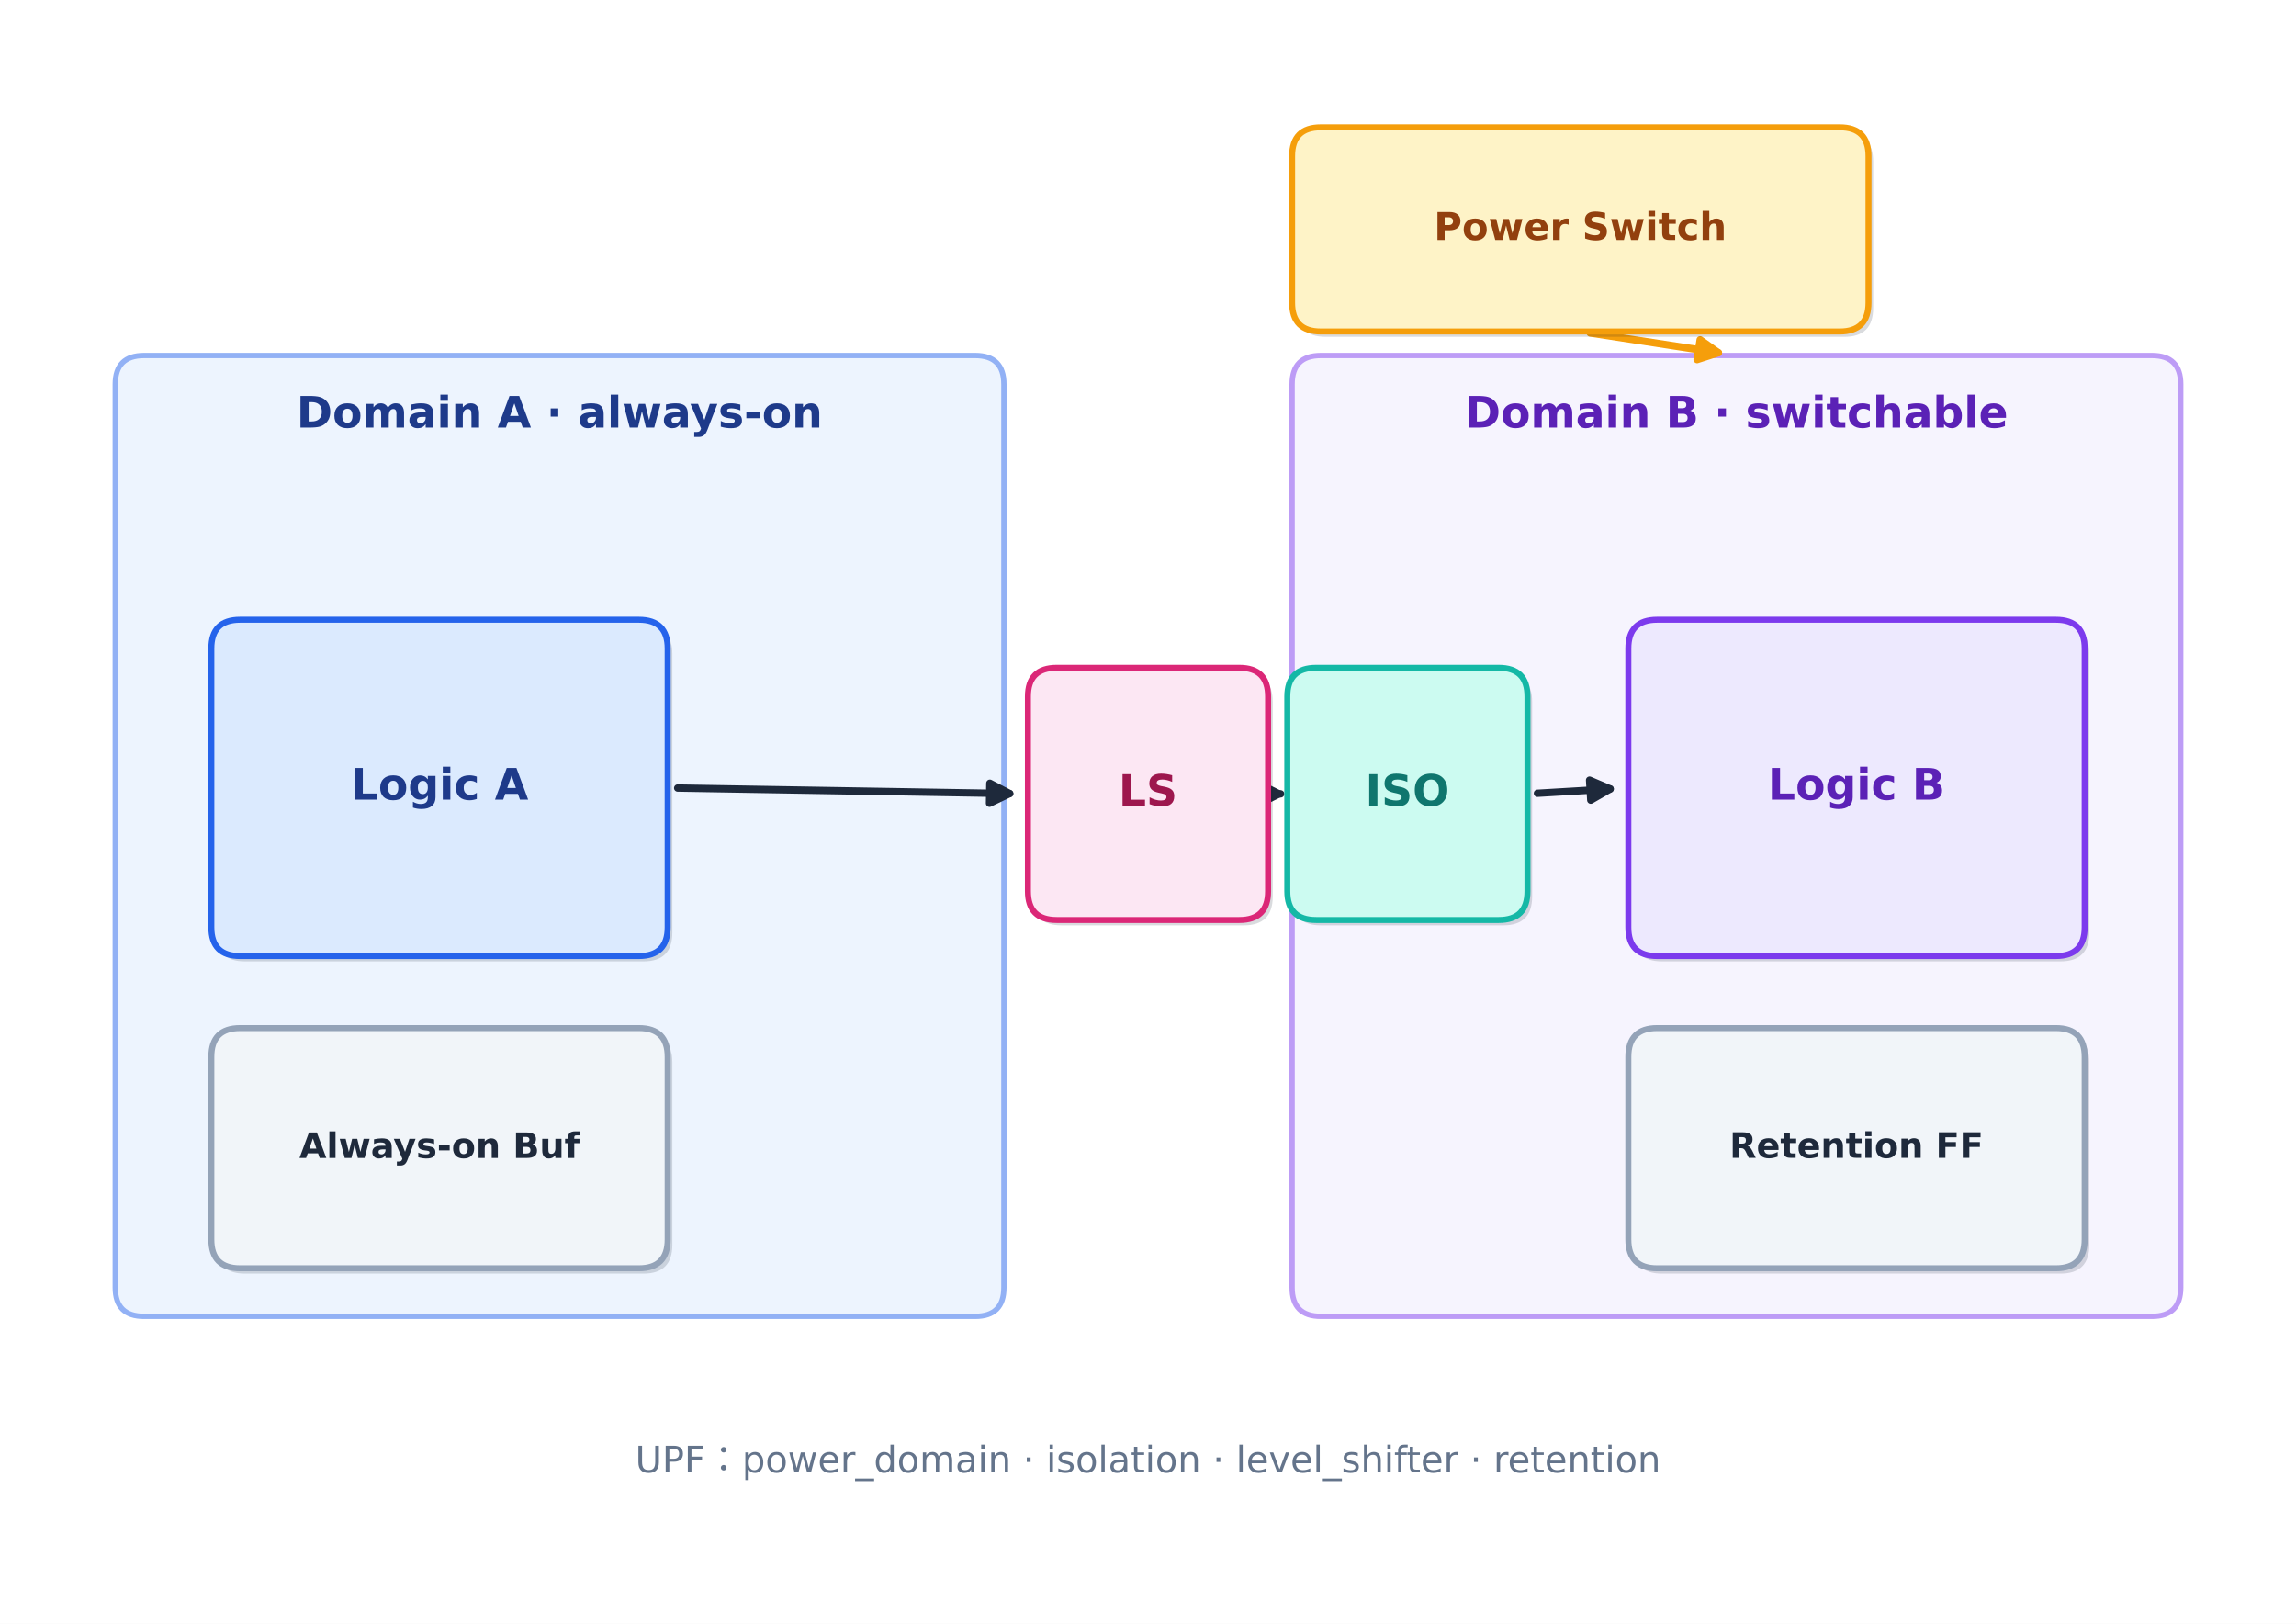
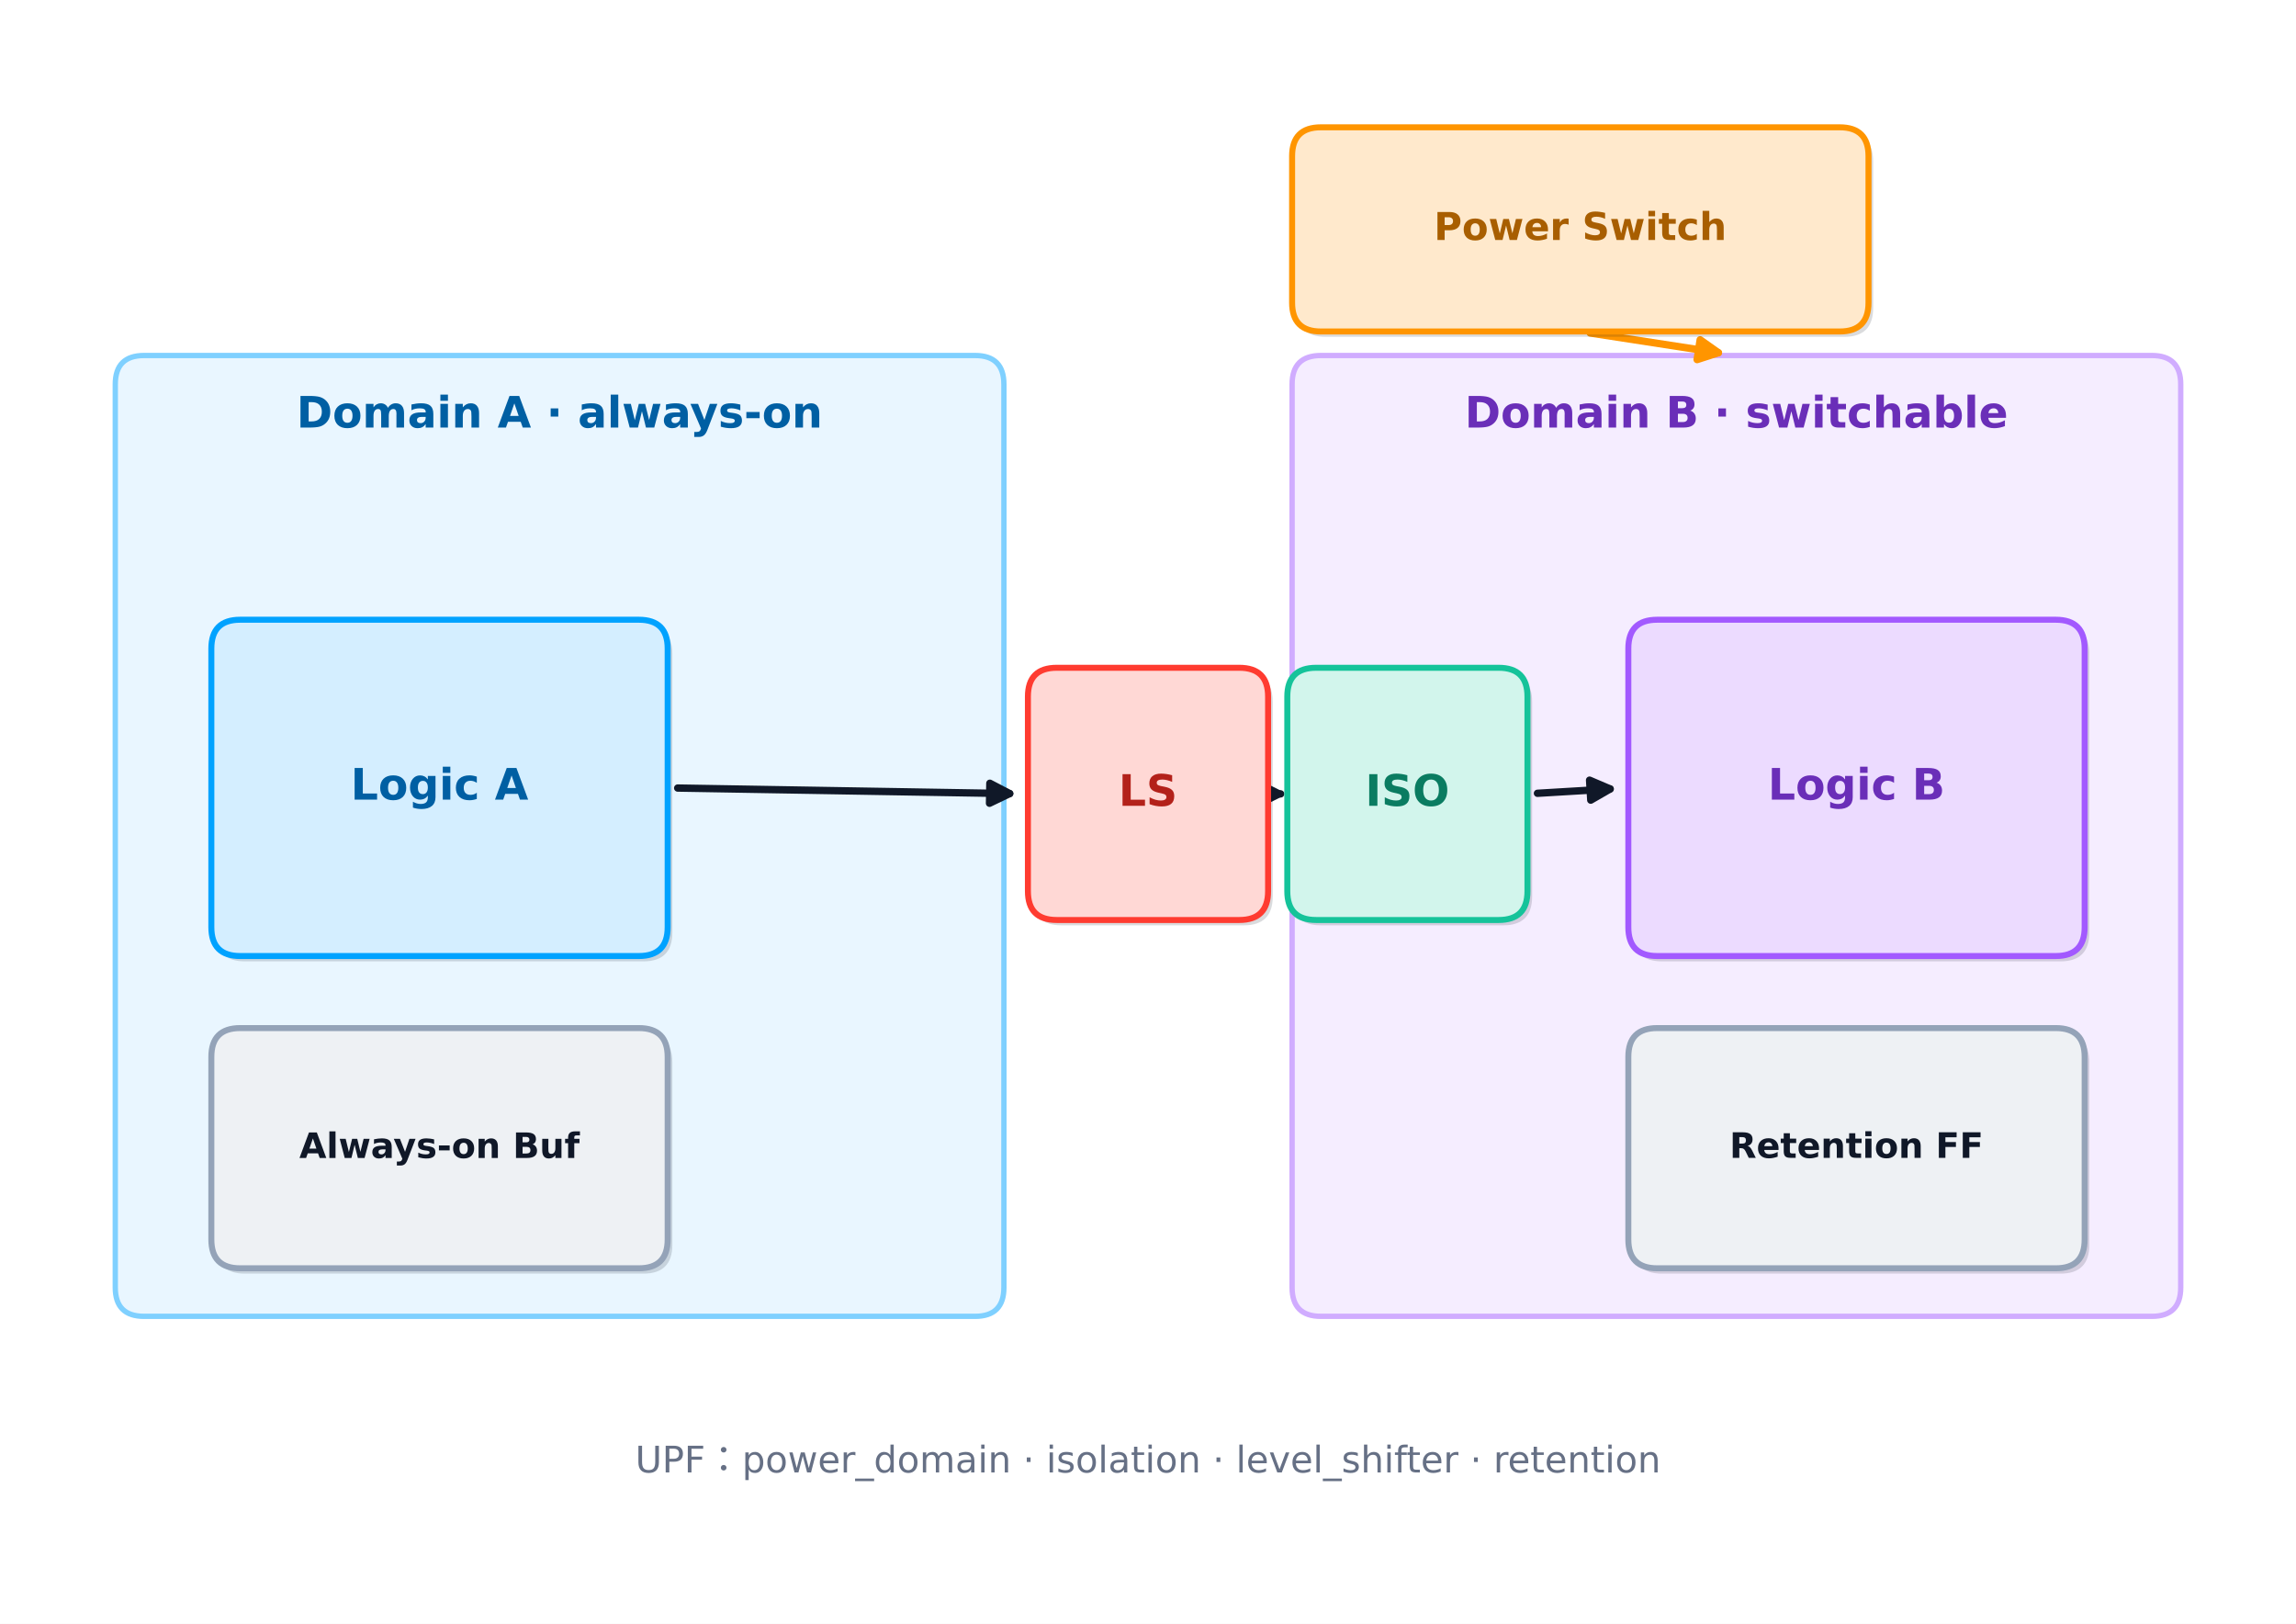
<svg xmlns="http://www.w3.org/2000/svg" width="688.32pt" height="486.72pt" viewBox="0 0 688.32 486.72" version="1.1">
  <defs>
    <style type="text/css">*{stroke-linejoin: round; stroke-linecap: butt}</style>
  </defs>
  <g id="figure_1">
    <g id="patch_1">
      <path d="M 0 486.72  L 688.32 486.72  L 688.32 0  L 0 0  z " style="fill: #ffffff" />
    </g>
    <g id="axes_1">
      <g id="patch_2">
-         <path d="M 5.76 480.96  L 682.56 480.96  L 682.56 5.76  L 5.76 5.76  z " clip-path="url(#p4259ba4e4d)" style="fill: #ffffff" />
+         <path d="M 5.76 480.96  L 682.56 480.96  L 682.56 5.76  L 5.76 5.76  z " clip-path="url(#pe1bb7f6e51)" style="fill: #ffffff" />
      </g>
      <g id="patch_3">
-         <path d="M 43.2 394.56  L 292.32 394.56  Q 300.96 394.56 300.96 385.92  L 300.96 115.2  Q 300.96 106.56 292.32 106.56  L 43.2 106.56  Q 34.56 106.56 34.56 115.2  L 34.56 385.92  Q 34.56 394.56 43.2 394.56  z " clip-path="url(#p4259ba4e4d)" style="fill: #dbeafe; opacity: 0.5; stroke: #2563eb; stroke-width: 1.6; stroke-linejoin: miter" />
+         <path d="M 43.2 394.56  L 292.32 394.56  Q 300.96 394.56 300.96 385.92  L 300.96 115.2  Q 300.96 106.56 292.32 106.56  L 43.2 106.56  Q 34.56 106.56 34.56 115.2  L 34.56 385.92  Q 34.56 394.56 43.2 394.56  z " clip-path="url(#pe1bb7f6e51)" style="fill: #d4eeff; opacity: 0.5; stroke: #00a2ff; stroke-width: 1.6; stroke-linejoin: miter" />
      </g>
      <g id="patch_4">
-         <path d="M 396 394.56  L 645.12 394.56  Q 653.76 394.56 653.76 385.92  L 653.76 115.2  Q 653.76 106.56 645.12 106.56  L 396 106.56  Q 387.36 106.56 387.36 115.2  L 387.36 385.92  Q 387.36 394.56 396 394.56  z " clip-path="url(#p4259ba4e4d)" style="fill: #ede9fe; opacity: 0.5; stroke: #7c3aed; stroke-width: 1.6; stroke-linejoin: miter" />
+         <path d="M 396 394.56  L 645.12 394.56  Q 653.76 394.56 653.76 385.92  L 653.76 115.2  Q 653.76 106.56 645.12 106.56  L 396 106.56  Q 387.36 106.56 387.36 115.2  L 387.36 385.92  Q 387.36 394.56 396 394.56  z " clip-path="url(#pe1bb7f6e51)" style="fill: #ecdbff; opacity: 0.5; stroke: #a259ff; stroke-width: 1.6; stroke-linejoin: miter" />
      </g>
      <g id="text_1">
-         <text style="font-weight: 700; font-size: 13px; font-family: 'Microsoft YaHei', 'Microsoft YaHei UI', 'SimHei', 'Segoe UI', 'DejaVu Sans', sans-serif; text-anchor: middle; fill: #1e3a8a" x="167.76" y="128.16" transform="rotate(-0 167.76 128.16)">Domain A · always-on</text>
+         <text style="font-weight: 700; font-size: 13px; font-family: 'Microsoft YaHei', 'Microsoft YaHei UI', 'SimHei', 'Segoe UI', 'DejaVu Sans', sans-serif; text-anchor: middle; fill: #005fa3" x="167.76" y="128.16" transform="rotate(-0 167.76 128.16)">Domain A · always-on</text>
      </g>
      <g id="text_2">
-         <text style="font-weight: 700; font-size: 13px; font-family: 'Microsoft YaHei', 'Microsoft YaHei UI', 'SimHei', 'Segoe UI', 'DejaVu Sans', sans-serif; text-anchor: middle; fill: #5b21b6" x="520.56" y="128.16" transform="rotate(-0 520.56 128.16)">Domain B · switchable</text>
+         <text style="font-weight: 700; font-size: 13px; font-family: 'Microsoft YaHei', 'Microsoft YaHei UI', 'SimHei', 'Segoe UI', 'DejaVu Sans', sans-serif; text-anchor: middle; fill: #6a2eb8" x="520.56" y="128.16" transform="rotate(-0 520.56 128.16)">Domain B · switchable</text>
      </g>
      <g id="patch_5">
-         <path d="M 203.163 236.21  Q 254.16 237.06 302.698 237.869  " clip-path="url(#p4259ba4e4d)" style="fill: none; stroke: #1e293b; stroke-width: 2.2; stroke-linecap: round" />
-         <path d="M 296.749 234.769  L 302.698 237.869  L 296.649 240.769  z " clip-path="url(#p4259ba4e4d)" style="fill: #1e293b; stroke: #1e293b; stroke-width: 2.2; stroke-linecap: round" />
+         <path d="M 203.163 236.21  Q 254.16 237.06 302.698 237.869  " clip-path="url(#pe1bb7f6e51)" style="fill: none; stroke: #101828; stroke-width: 2.2; stroke-linecap: round" />
+         <path d="M 296.749 234.769  L 302.698 237.869  L 296.649 240.769  z " clip-path="url(#pe1bb7f6e51)" style="fill: #101828; stroke: #101828; stroke-width: 2.2; stroke-linecap: round" />
      </g>
      <g id="patch_6">
-         <path d="M 383.161 237.96  Q 384.54 237.96 383.46 237.96  " clip-path="url(#p4259ba4e4d)" style="fill: none; stroke: #1e293b; stroke-width: 2.2; stroke-linecap: round" />
-         <path d="M 377.46 234.96  L 383.46 237.96  L 377.46 240.96  z " clip-path="url(#p4259ba4e4d)" style="fill: #1e293b; stroke: #1e293b; stroke-width: 2.2; stroke-linecap: round" />
+         <path d="M 383.161 237.96  Q 384.54 237.96 383.46 237.96  " clip-path="url(#pe1bb7f6e51)" style="fill: none; stroke: #101828; stroke-width: 2.2; stroke-linecap: round" />
+         <path d="M 377.46 234.96  L 383.46 237.96  L 377.46 240.96  z " clip-path="url(#pe1bb7f6e51)" style="fill: #101828; stroke: #101828; stroke-width: 2.2; stroke-linecap: round" />
      </g>
      <g id="patch_7">
-         <path d="M 460.914 237.782  Q 473.039 237.06 482.708 236.485  " clip-path="url(#p4259ba4e4d)" style="fill: none; stroke: #1e293b; stroke-width: 2.2; stroke-linecap: round" />
-         <path d="M 476.54 233.846  L 482.708 236.485  L 476.897 239.836  z " clip-path="url(#p4259ba4e4d)" style="fill: #1e293b; stroke: #1e293b; stroke-width: 2.2; stroke-linecap: round" />
+         <path d="M 460.914 237.782  Q 473.039 237.06 482.708 236.485  " clip-path="url(#pe1bb7f6e51)" style="fill: none; stroke: #101828; stroke-width: 2.2; stroke-linecap: round" />
+         <path d="M 476.54 233.846  L 482.708 236.485  L 476.897 239.836  z " clip-path="url(#pe1bb7f6e51)" style="fill: #101828; stroke: #101828; stroke-width: 2.2; stroke-linecap: round" />
      </g>
      <g id="patch_8">
-         <path d="M 476.728 99.817  Q 497.16 102.96 515.162 105.73  " clip-path="url(#p4259ba4e4d)" style="fill: none; stroke: #f59e0b; stroke-width: 2.2; stroke-linecap: round" />
-         <path d="M 509.688 101.852  L 515.162 105.73  L 508.776 107.782  z " clip-path="url(#p4259ba4e4d)" style="fill: #f59e0b; stroke: #f59e0b; stroke-width: 2.2; stroke-linecap: round" />
+         <path d="M 476.728 99.817  Q 497.16 102.96 515.162 105.73  " clip-path="url(#pe1bb7f6e51)" style="fill: none; stroke: #ff9500; stroke-width: 2.2; stroke-linecap: round" />
+         <path d="M 509.688 101.852  L 515.162 105.73  L 508.776 107.782  z " clip-path="url(#pe1bb7f6e51)" style="fill: #ff9500; stroke: #ff9500; stroke-width: 2.2; stroke-linecap: round" />
      </g>
      <g id="text_3">
-         <text style="font-size: 11px; font-family: 'Microsoft YaHei', 'Microsoft YaHei UI', 'SimHei', 'Segoe UI', 'DejaVu Sans', sans-serif; text-anchor: middle; fill: #64748b" x="344.16" y="441.36" transform="rotate(-0 344.16 441.36)">UPF：power_domain · isolation · level_shifter · retention</text>
+         <text style="font-size: 11px; font-family: 'Microsoft YaHei', 'Microsoft YaHei UI', 'SimHei', 'Segoe UI', 'DejaVu Sans', sans-serif; text-anchor: middle; fill: #667085" x="344.16" y="441.36" transform="rotate(-0 344.16 441.36)">UPF：power_domain · isolation · level_shifter · retention</text>
      </g>
      <g id="patch_9">
-         <path d="M 73.4 288.16  L 192.92 288.16  Q 201.56 288.16 201.56 279.52  L 201.56 196  Q 201.56 187.36 192.92 187.36  L 73.4 187.36  Q 64.76 187.36 64.76 196  L 64.76 279.52  Q 64.76 288.16 73.4 288.16  z " clip-path="url(#p4259ba4e4d)" style="fill: #0f172a; opacity: 0.16" />
-         <path d="M 72 286.56  L 191.52 286.56  Q 200.16 286.56 200.16 277.92  L 200.16 194.4  Q 200.16 185.76 191.52 185.76  L 72 185.76  Q 63.36 185.76 63.36 194.4  L 63.36 277.92  Q 63.36 286.56 72 286.56  z " clip-path="url(#p4259ba4e4d)" style="fill: #dbeafe; stroke: #2563eb; stroke-width: 1.8; stroke-linejoin: miter" />
+         <path d="M 73.4 288.16  L 192.92 288.16  Q 201.56 288.16 201.56 279.52  L 201.56 196  Q 201.56 187.36 192.92 187.36  L 73.4 187.36  Q 64.76 187.36 64.76 196  L 64.76 279.52  Q 64.76 288.16 73.4 288.16  z " clip-path="url(#pe1bb7f6e51)" style="fill: #101828; opacity: 0.16" />
+         <path d="M 72 286.56  L 191.52 286.56  Q 200.16 286.56 200.16 277.92  L 200.16 194.4  Q 200.16 185.76 191.52 185.76  L 72 185.76  Q 63.36 185.76 63.36 194.4  L 63.36 277.92  Q 63.36 286.56 72 286.56  z " clip-path="url(#pe1bb7f6e51)" style="fill: #d4eeff; stroke: #00a2ff; stroke-width: 1.8; stroke-linejoin: miter" />
      </g>
      <g id="patch_10">
-         <path d="M 73.4 381.76  L 192.92 381.76  Q 201.56 381.76 201.56 373.12  L 201.56 318.4  Q 201.56 309.76 192.92 309.76  L 73.4 309.76  Q 64.76 309.76 64.76 318.4  L 64.76 373.12  Q 64.76 381.76 73.4 381.76  z " clip-path="url(#p4259ba4e4d)" style="fill: #0f172a; opacity: 0.16" />
-         <path d="M 72 380.16  L 191.52 380.16  Q 200.16 380.16 200.16 371.52  L 200.16 316.8  Q 200.16 308.16 191.52 308.16  L 72 308.16  Q 63.36 308.16 63.36 316.8  L 63.36 371.52  Q 63.36 380.16 72 380.16  z " clip-path="url(#p4259ba4e4d)" style="fill: #f1f5f9; stroke: #94a3b8; stroke-width: 1.8; stroke-linejoin: miter" />
+         <path d="M 73.4 381.76  L 192.92 381.76  Q 201.56 381.76 201.56 373.12  L 201.56 318.4  Q 201.56 309.76 192.92 309.76  L 73.4 309.76  Q 64.76 309.76 64.76 318.4  L 64.76 373.12  Q 64.76 381.76 73.4 381.76  z " clip-path="url(#pe1bb7f6e51)" style="fill: #101828; opacity: 0.16" />
+         <path d="M 72 380.16  L 191.52 380.16  Q 200.16 380.16 200.16 371.52  L 200.16 316.8  Q 200.16 308.16 191.52 308.16  L 72 308.16  Q 63.36 308.16 63.36 316.8  L 63.36 371.52  Q 63.36 380.16 72 380.16  z " clip-path="url(#pe1bb7f6e51)" style="fill: #eef1f4; stroke: #94a3b8; stroke-width: 1.8; stroke-linejoin: miter" />
      </g>
      <g id="patch_11">
-         <path d="M 498.2 288.16  L 617.72 288.16  Q 626.36 288.16 626.36 279.52  L 626.36 196  Q 626.36 187.36 617.72 187.36  L 498.2 187.36  Q 489.56 187.36 489.56 196  L 489.56 279.52  Q 489.56 288.16 498.2 288.16  z " clip-path="url(#p4259ba4e4d)" style="fill: #0f172a; opacity: 0.16" />
-         <path d="M 496.8 286.56  L 616.32 286.56  Q 624.96 286.56 624.96 277.92  L 624.96 194.4  Q 624.96 185.76 616.32 185.76  L 496.8 185.76  Q 488.16 185.76 488.16 194.4  L 488.16 277.92  Q 488.16 286.56 496.8 286.56  z " clip-path="url(#p4259ba4e4d)" style="fill: #ede9fe; stroke: #7c3aed; stroke-width: 1.8; stroke-linejoin: miter" />
+         <path d="M 498.2 288.16  L 617.72 288.16  Q 626.36 288.16 626.36 279.52  L 626.36 196  Q 626.36 187.36 617.72 187.36  L 498.2 187.36  Q 489.56 187.36 489.56 196  L 489.56 279.52  Q 489.56 288.16 498.2 288.16  z " clip-path="url(#pe1bb7f6e51)" style="fill: #101828; opacity: 0.16" />
+         <path d="M 496.8 286.56  L 616.32 286.56  Q 624.96 286.56 624.96 277.92  L 624.96 194.4  Q 624.96 185.76 616.32 185.76  L 496.8 185.76  Q 488.16 185.76 488.16 194.4  L 488.16 277.92  Q 488.16 286.56 496.8 286.56  z " clip-path="url(#pe1bb7f6e51)" style="fill: #ecdbff; stroke: #a259ff; stroke-width: 1.8; stroke-linejoin: miter" />
      </g>
      <g id="patch_12">
-         <path d="M 498.2 381.76  L 617.72 381.76  Q 626.36 381.76 626.36 373.12  L 626.36 318.4  Q 626.36 309.76 617.72 309.76  L 498.2 309.76  Q 489.56 309.76 489.56 318.4  L 489.56 373.12  Q 489.56 381.76 498.2 381.76  z " clip-path="url(#p4259ba4e4d)" style="fill: #0f172a; opacity: 0.16" />
-         <path d="M 496.8 380.16  L 616.32 380.16  Q 624.96 380.16 624.96 371.52  L 624.96 316.8  Q 624.96 308.16 616.32 308.16  L 496.8 308.16  Q 488.16 308.16 488.16 316.8  L 488.16 371.52  Q 488.16 380.16 496.8 380.16  z " clip-path="url(#p4259ba4e4d)" style="fill: #f1f5f9; stroke: #94a3b8; stroke-width: 1.8; stroke-linejoin: miter" />
+         <path d="M 498.2 381.76  L 617.72 381.76  Q 626.36 381.76 626.36 373.12  L 626.36 318.4  Q 626.36 309.76 617.72 309.76  L 498.2 309.76  Q 489.56 309.76 489.56 318.4  L 489.56 373.12  Q 489.56 381.76 498.2 381.76  z " clip-path="url(#pe1bb7f6e51)" style="fill: #101828; opacity: 0.16" />
+         <path d="M 496.8 380.16  L 616.32 380.16  Q 624.96 380.16 624.96 371.52  L 624.96 316.8  Q 624.96 308.16 616.32 308.16  L 496.8 308.16  Q 488.16 308.16 488.16 316.8  L 488.16 371.52  Q 488.16 380.16 496.8 380.16  z " clip-path="url(#pe1bb7f6e51)" style="fill: #eef1f4; stroke: #94a3b8; stroke-width: 1.8; stroke-linejoin: miter" />
      </g>
      <g id="patch_13">
-         <path d="M 318.2 277.36  L 372.92 277.36  Q 381.56 277.36 381.56 268.72  L 381.56 210.4  Q 381.56 201.76 372.92 201.76  L 318.2 201.76  Q 309.56 201.76 309.56 210.4  L 309.56 268.72  Q 309.56 277.36 318.2 277.36  z " clip-path="url(#p4259ba4e4d)" style="fill: #0f172a; opacity: 0.16" />
-         <path d="M 316.8 275.76  L 371.52 275.76  Q 380.16 275.76 380.16 267.12  L 380.16 208.8  Q 380.16 200.16 371.52 200.16  L 316.8 200.16  Q 308.16 200.16 308.16 208.8  L 308.16 267.12  Q 308.16 275.76 316.8 275.76  z " clip-path="url(#p4259ba4e4d)" style="fill: #fce7f3; stroke: #db2777; stroke-width: 1.8; stroke-linejoin: miter" />
+         <path d="M 318.2 277.36  L 372.92 277.36  Q 381.56 277.36 381.56 268.72  L 381.56 210.4  Q 381.56 201.76 372.92 201.76  L 318.2 201.76  Q 309.56 201.76 309.56 210.4  L 309.56 268.72  Q 309.56 277.36 318.2 277.36  z " clip-path="url(#pe1bb7f6e51)" style="fill: #101828; opacity: 0.16" />
+         <path d="M 316.8 275.76  L 371.52 275.76  Q 380.16 275.76 380.16 267.12  L 380.16 208.8  Q 380.16 200.16 371.52 200.16  L 316.8 200.16  Q 308.16 200.16 308.16 208.8  L 308.16 267.12  Q 308.16 275.76 316.8 275.76  z " clip-path="url(#pe1bb7f6e51)" style="fill: #ffd8d5; stroke: #ff3b30; stroke-width: 1.8; stroke-linejoin: miter" />
      </g>
      <g id="patch_14">
-         <path d="M 395.96 277.36  L 450.68 277.36  Q 459.32 277.36 459.32 268.72  L 459.32 210.4  Q 459.32 201.76 450.68 201.76  L 395.96 201.76  Q 387.32 201.76 387.32 210.4  L 387.32 268.72  Q 387.32 277.36 395.96 277.36  z " clip-path="url(#p4259ba4e4d)" style="fill: #0f172a; opacity: 0.16" />
-         <path d="M 394.56 275.76  L 449.28 275.76  Q 457.92 275.76 457.92 267.12  L 457.92 208.8  Q 457.92 200.16 449.28 200.16  L 394.56 200.16  Q 385.92 200.16 385.92 208.8  L 385.92 267.12  Q 385.92 275.76 394.56 275.76  z " clip-path="url(#p4259ba4e4d)" style="fill: #ccfbf1; stroke: #14b8a6; stroke-width: 1.8; stroke-linejoin: miter" />
+         <path d="M 395.96 277.36  L 450.68 277.36  Q 459.32 277.36 459.32 268.72  L 459.32 210.4  Q 459.32 201.76 450.68 201.76  L 395.96 201.76  Q 387.32 201.76 387.32 210.4  L 387.32 268.72  Q 387.32 277.36 395.96 277.36  z " clip-path="url(#pe1bb7f6e51)" style="fill: #101828; opacity: 0.16" />
+         <path d="M 394.56 275.76  L 449.28 275.76  Q 457.92 275.76 457.92 267.12  L 457.92 208.8  Q 457.92 200.16 449.28 200.16  L 394.56 200.16  Q 385.92 200.16 385.92 208.8  L 385.92 267.12  Q 385.92 275.76 394.56 275.76  z " clip-path="url(#pe1bb7f6e51)" style="fill: #d2f5ec; stroke: #15c39a; stroke-width: 1.8; stroke-linejoin: miter" />
      </g>
      <g id="patch_15">
-         <path d="M 397.4 100.96  L 552.92 100.96  Q 561.56 100.96 561.56 92.32  L 561.56 48.4  Q 561.56 39.76 552.92 39.76  L 397.4 39.76  Q 388.76 39.76 388.76 48.4  L 388.76 92.32  Q 388.76 100.96 397.4 100.96  z " clip-path="url(#p4259ba4e4d)" style="fill: #0f172a; opacity: 0.16" />
-         <path d="M 396 99.36  L 551.52 99.36  Q 560.16 99.36 560.16 90.72  L 560.16 46.8  Q 560.16 38.16 551.52 38.16  L 396 38.16  Q 387.36 38.16 387.36 46.8  L 387.36 90.72  Q 387.36 99.36 396 99.36  z " clip-path="url(#p4259ba4e4d)" style="fill: #fef3c7; stroke: #f59e0b; stroke-width: 1.8; stroke-linejoin: miter" />
+         <path d="M 397.4 100.96  L 552.92 100.96  Q 561.56 100.96 561.56 92.32  L 561.56 48.4  Q 561.56 39.76 552.92 39.76  L 397.4 39.76  Q 388.76 39.76 388.76 48.4  L 388.76 92.32  Q 388.76 100.96 397.4 100.96  z " clip-path="url(#pe1bb7f6e51)" style="fill: #101828; opacity: 0.16" />
+         <path d="M 396 99.36  L 551.52 99.36  Q 560.16 99.36 560.16 90.72  L 560.16 46.8  Q 560.16 38.16 551.52 38.16  L 396 38.16  Q 387.36 38.16 387.36 46.8  L 387.36 90.72  Q 387.36 99.36 396 99.36  z " clip-path="url(#pe1bb7f6e51)" style="fill: #ffe9cc; stroke: #ff9500; stroke-width: 1.8; stroke-linejoin: miter" />
      </g>
      <g id="text_4">
-         <text style="font-weight: 700; font-size: 13px; font-family: 'Microsoft YaHei', 'Microsoft YaHei UI', 'SimHei', 'Segoe UI', 'DejaVu Sans', sans-serif; text-anchor: middle; fill: #1e3a8a" x="131.76" y="239.686" transform="rotate(-0 131.76 239.6863)">Logic A</text>
+         <text style="font-weight: 700; font-size: 13px; font-family: 'Microsoft YaHei', 'Microsoft YaHei UI', 'SimHei', 'Segoe UI', 'DejaVu Sans', sans-serif; text-anchor: middle; fill: #005fa3" x="131.76" y="239.686" transform="rotate(-0 131.76 239.6863)">Logic A</text>
      </g>
      <g id="text_5">
-         <text style="font-weight: 700; font-size: 10.5px; font-family: 'Microsoft YaHei', 'Microsoft YaHei UI', 'SimHei', 'Segoe UI', 'DejaVu Sans', sans-serif; text-anchor: middle; fill: #1e293b" x="131.76" y="347.093" transform="rotate(-0 131.76 347.0926)">Always-on Buf</text>
+         <text style="font-weight: 700; font-size: 10.5px; font-family: 'Microsoft YaHei', 'Microsoft YaHei UI', 'SimHei', 'Segoe UI', 'DejaVu Sans', sans-serif; text-anchor: middle; fill: #101828" x="131.76" y="347.093" transform="rotate(-0 131.76 347.0926)">Always-on Buf</text>
      </g>
      <g id="text_6">
-         <text style="font-weight: 700; font-size: 13px; font-family: 'Microsoft YaHei', 'Microsoft YaHei UI', 'SimHei', 'Segoe UI', 'DejaVu Sans', sans-serif; text-anchor: middle; fill: #5b21b6" x="556.56" y="239.686" transform="rotate(-0 556.56 239.6863)">Logic B</text>
+         <text style="font-weight: 700; font-size: 13px; font-family: 'Microsoft YaHei', 'Microsoft YaHei UI', 'SimHei', 'Segoe UI', 'DejaVu Sans', sans-serif; text-anchor: middle; fill: #6a2eb8" x="556.56" y="239.686" transform="rotate(-0 556.56 239.6863)">Logic B</text>
      </g>
      <g id="text_7">
-         <text style="font-weight: 700; font-size: 10.5px; font-family: 'Microsoft YaHei', 'Microsoft YaHei UI', 'SimHei', 'Segoe UI', 'DejaVu Sans', sans-serif; text-anchor: middle; fill: #1e293b" x="556.56" y="347.052" transform="rotate(-0 556.56 347.0516)">Retention FF</text>
+         <text style="font-weight: 700; font-size: 10.5px; font-family: 'Microsoft YaHei', 'Microsoft YaHei UI', 'SimHei', 'Segoe UI', 'DejaVu Sans', sans-serif; text-anchor: middle; fill: #101828" x="556.56" y="347.052" transform="rotate(-0 556.56 347.0516)">Retention FF</text>
      </g>
      <g id="text_8">
-         <text style="font-weight: 700; font-size: 13px; font-family: 'Microsoft YaHei', 'Microsoft YaHei UI', 'SimHei', 'Segoe UI', 'DejaVu Sans', sans-serif; text-anchor: middle; fill: #9d174d" x="344.16" y="241.54" transform="rotate(-0 344.16 241.5401)">LS</text>
+         <text style="font-weight: 700; font-size: 13px; font-family: 'Microsoft YaHei', 'Microsoft YaHei UI', 'SimHei', 'Segoe UI', 'DejaVu Sans', sans-serif; text-anchor: middle; fill: #b3211a" x="344.16" y="241.54" transform="rotate(-0 344.16 241.5401)">LS</text>
      </g>
      <g id="text_9">
-         <text style="font-weight: 700; font-size: 13px; font-family: 'Microsoft YaHei', 'Microsoft YaHei UI', 'SimHei', 'Segoe UI', 'DejaVu Sans', sans-serif; text-anchor: middle; fill: #0f766e" x="421.92" y="241.54" transform="rotate(-0 421.92 241.5401)">ISO</text>
+         <text style="font-weight: 700; font-size: 13px; font-family: 'Microsoft YaHei', 'Microsoft YaHei UI', 'SimHei', 'Segoe UI', 'DejaVu Sans', sans-serif; text-anchor: middle; fill: #0a7c61" x="421.92" y="241.54" transform="rotate(-0 421.92 241.5401)">ISO</text>
      </g>
      <g id="text_10">
-         <text style="font-weight: 700; font-size: 11.5px; font-family: 'Microsoft YaHei', 'Microsoft YaHei UI', 'SimHei', 'Segoe UI', 'DejaVu Sans', sans-serif; text-anchor: middle; fill: #92400e" x="473.76" y="71.927" transform="rotate(-0 473.76 71.92699)">Power Switch</text>
+         <text style="font-weight: 700; font-size: 11.5px; font-family: 'Microsoft YaHei', 'Microsoft YaHei UI', 'SimHei', 'Segoe UI', 'DejaVu Sans', sans-serif; text-anchor: middle; fill: #a85e00" x="473.76" y="71.927" transform="rotate(-0 473.76 71.92699)">Power Switch</text>
      </g>
    </g>
  </g>
  <defs>
-     <clipPath id="p4259ba4e4d">
+     <clipPath id="pe1bb7f6e51">
      <rect x="5.76" y="5.76" width="676.8" height="475.2" />
    </clipPath>
  </defs>
</svg>
